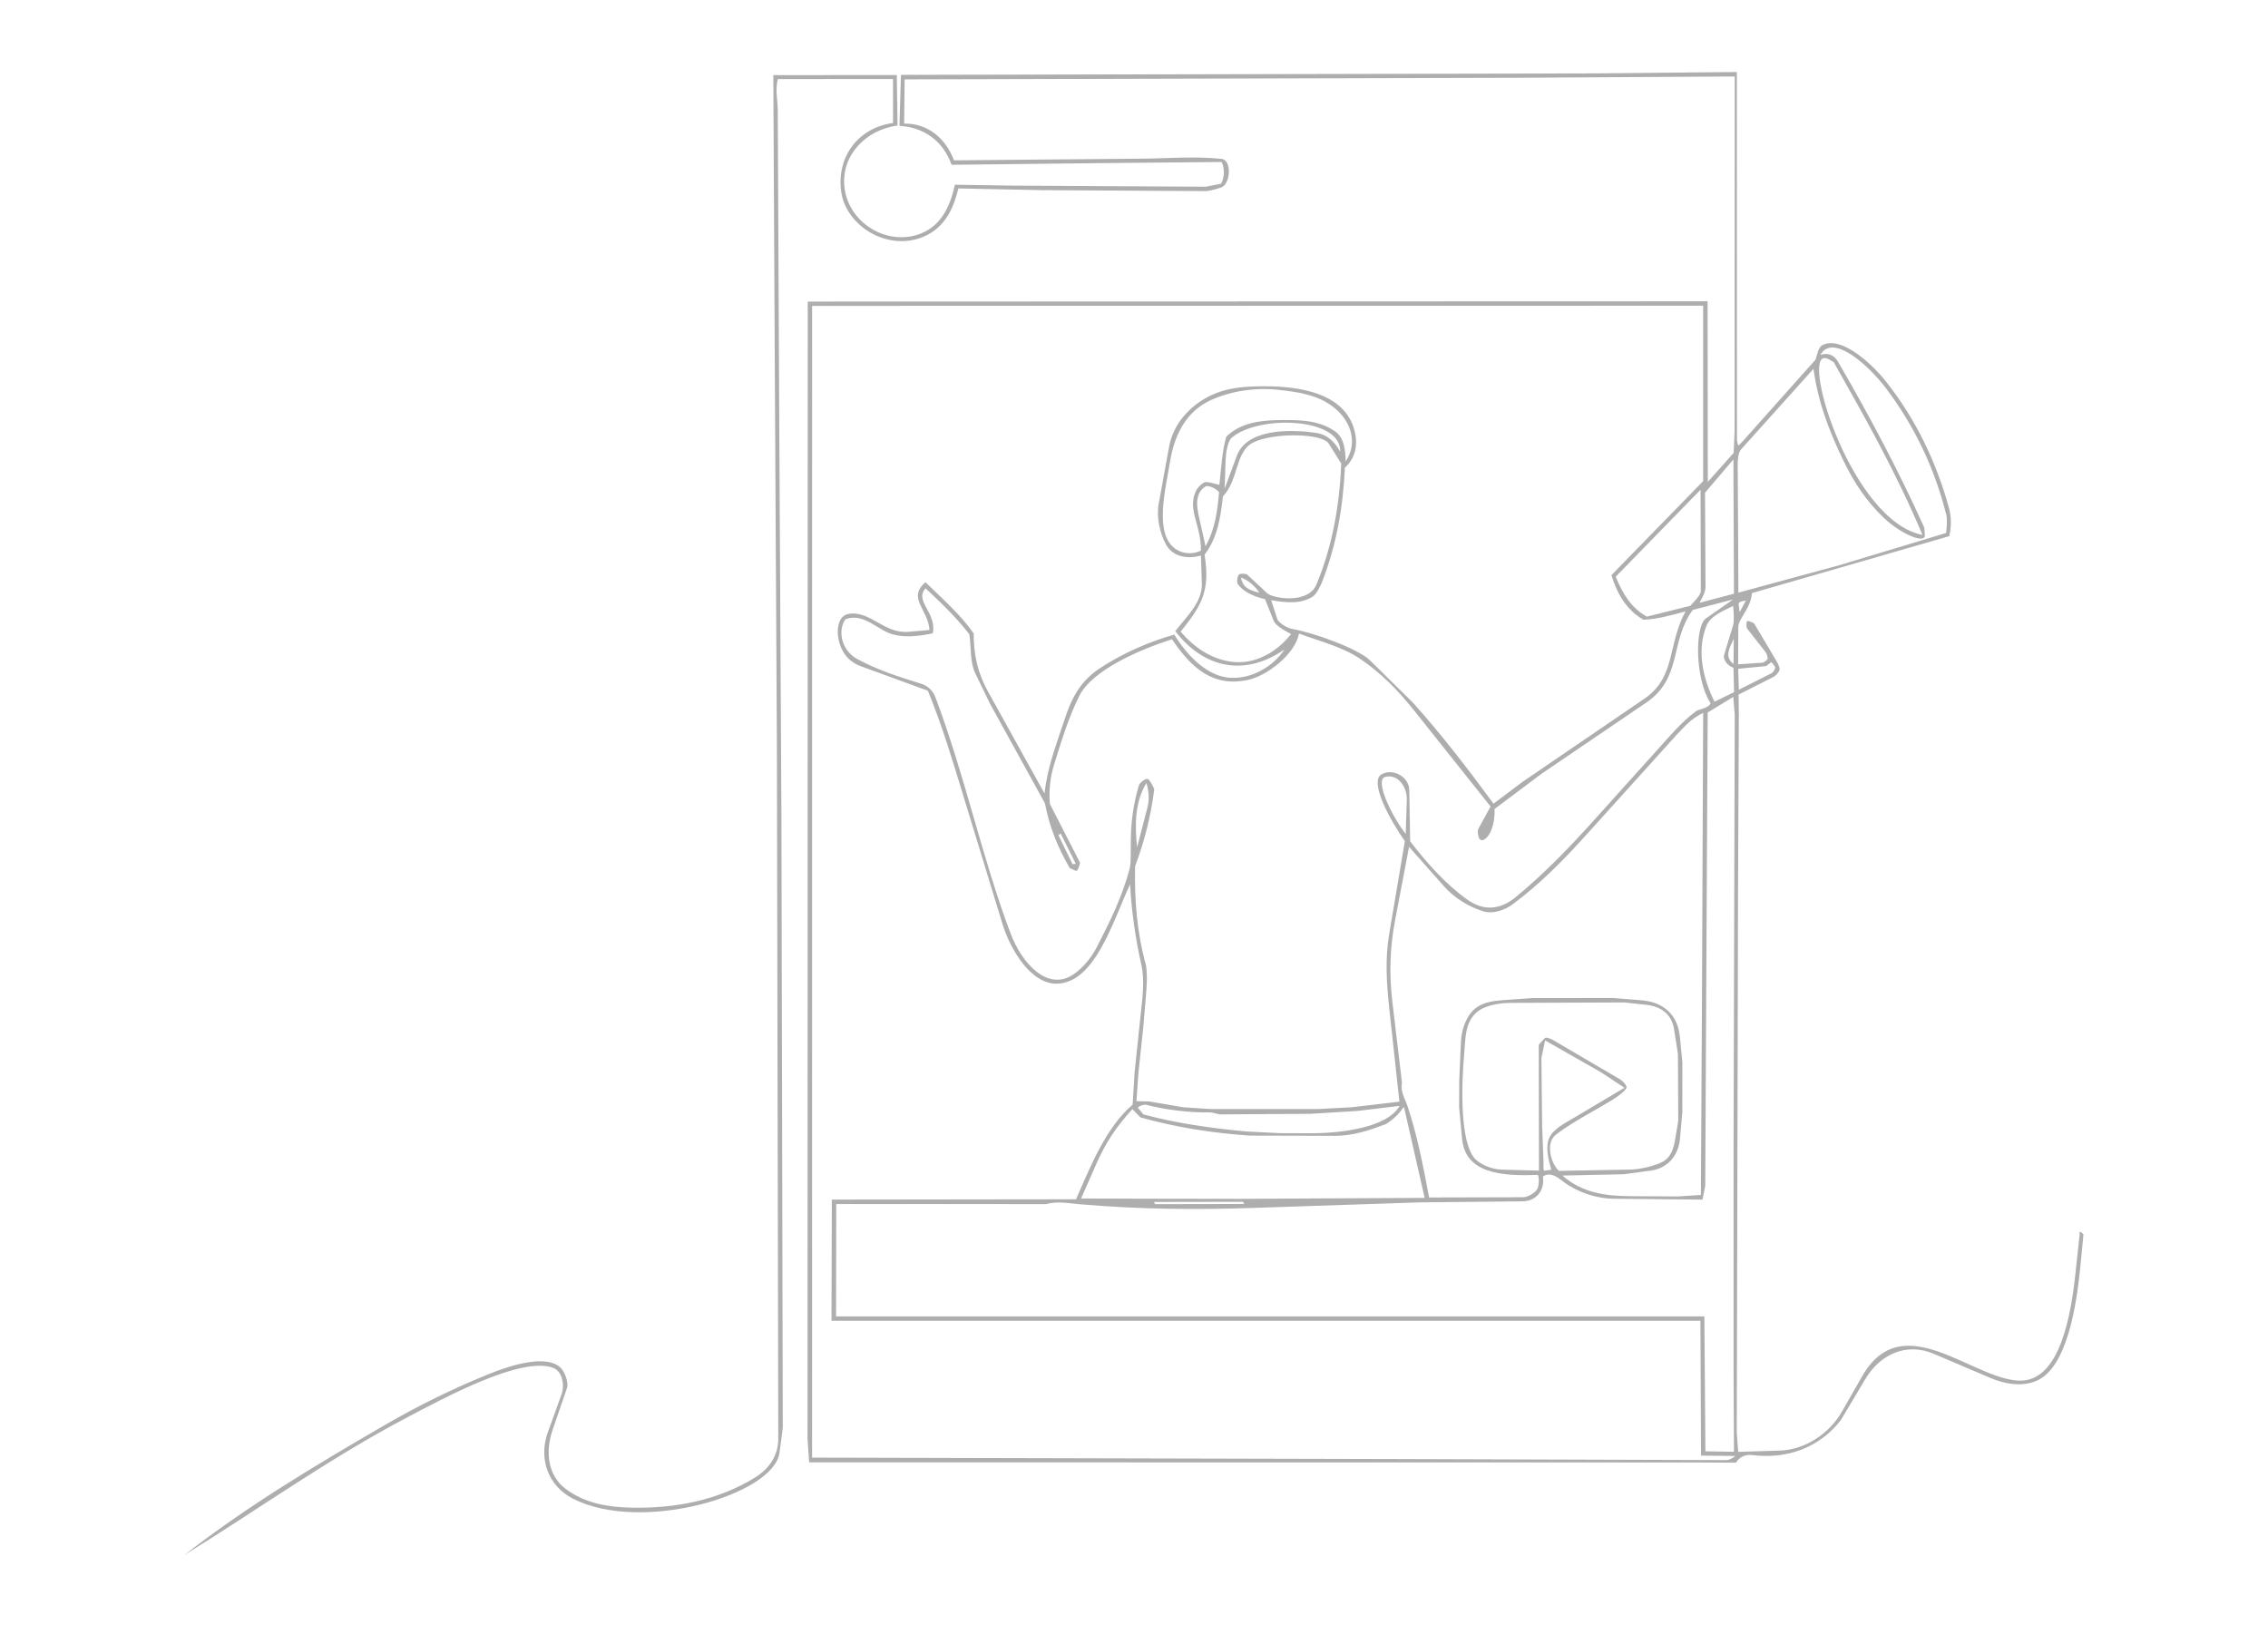
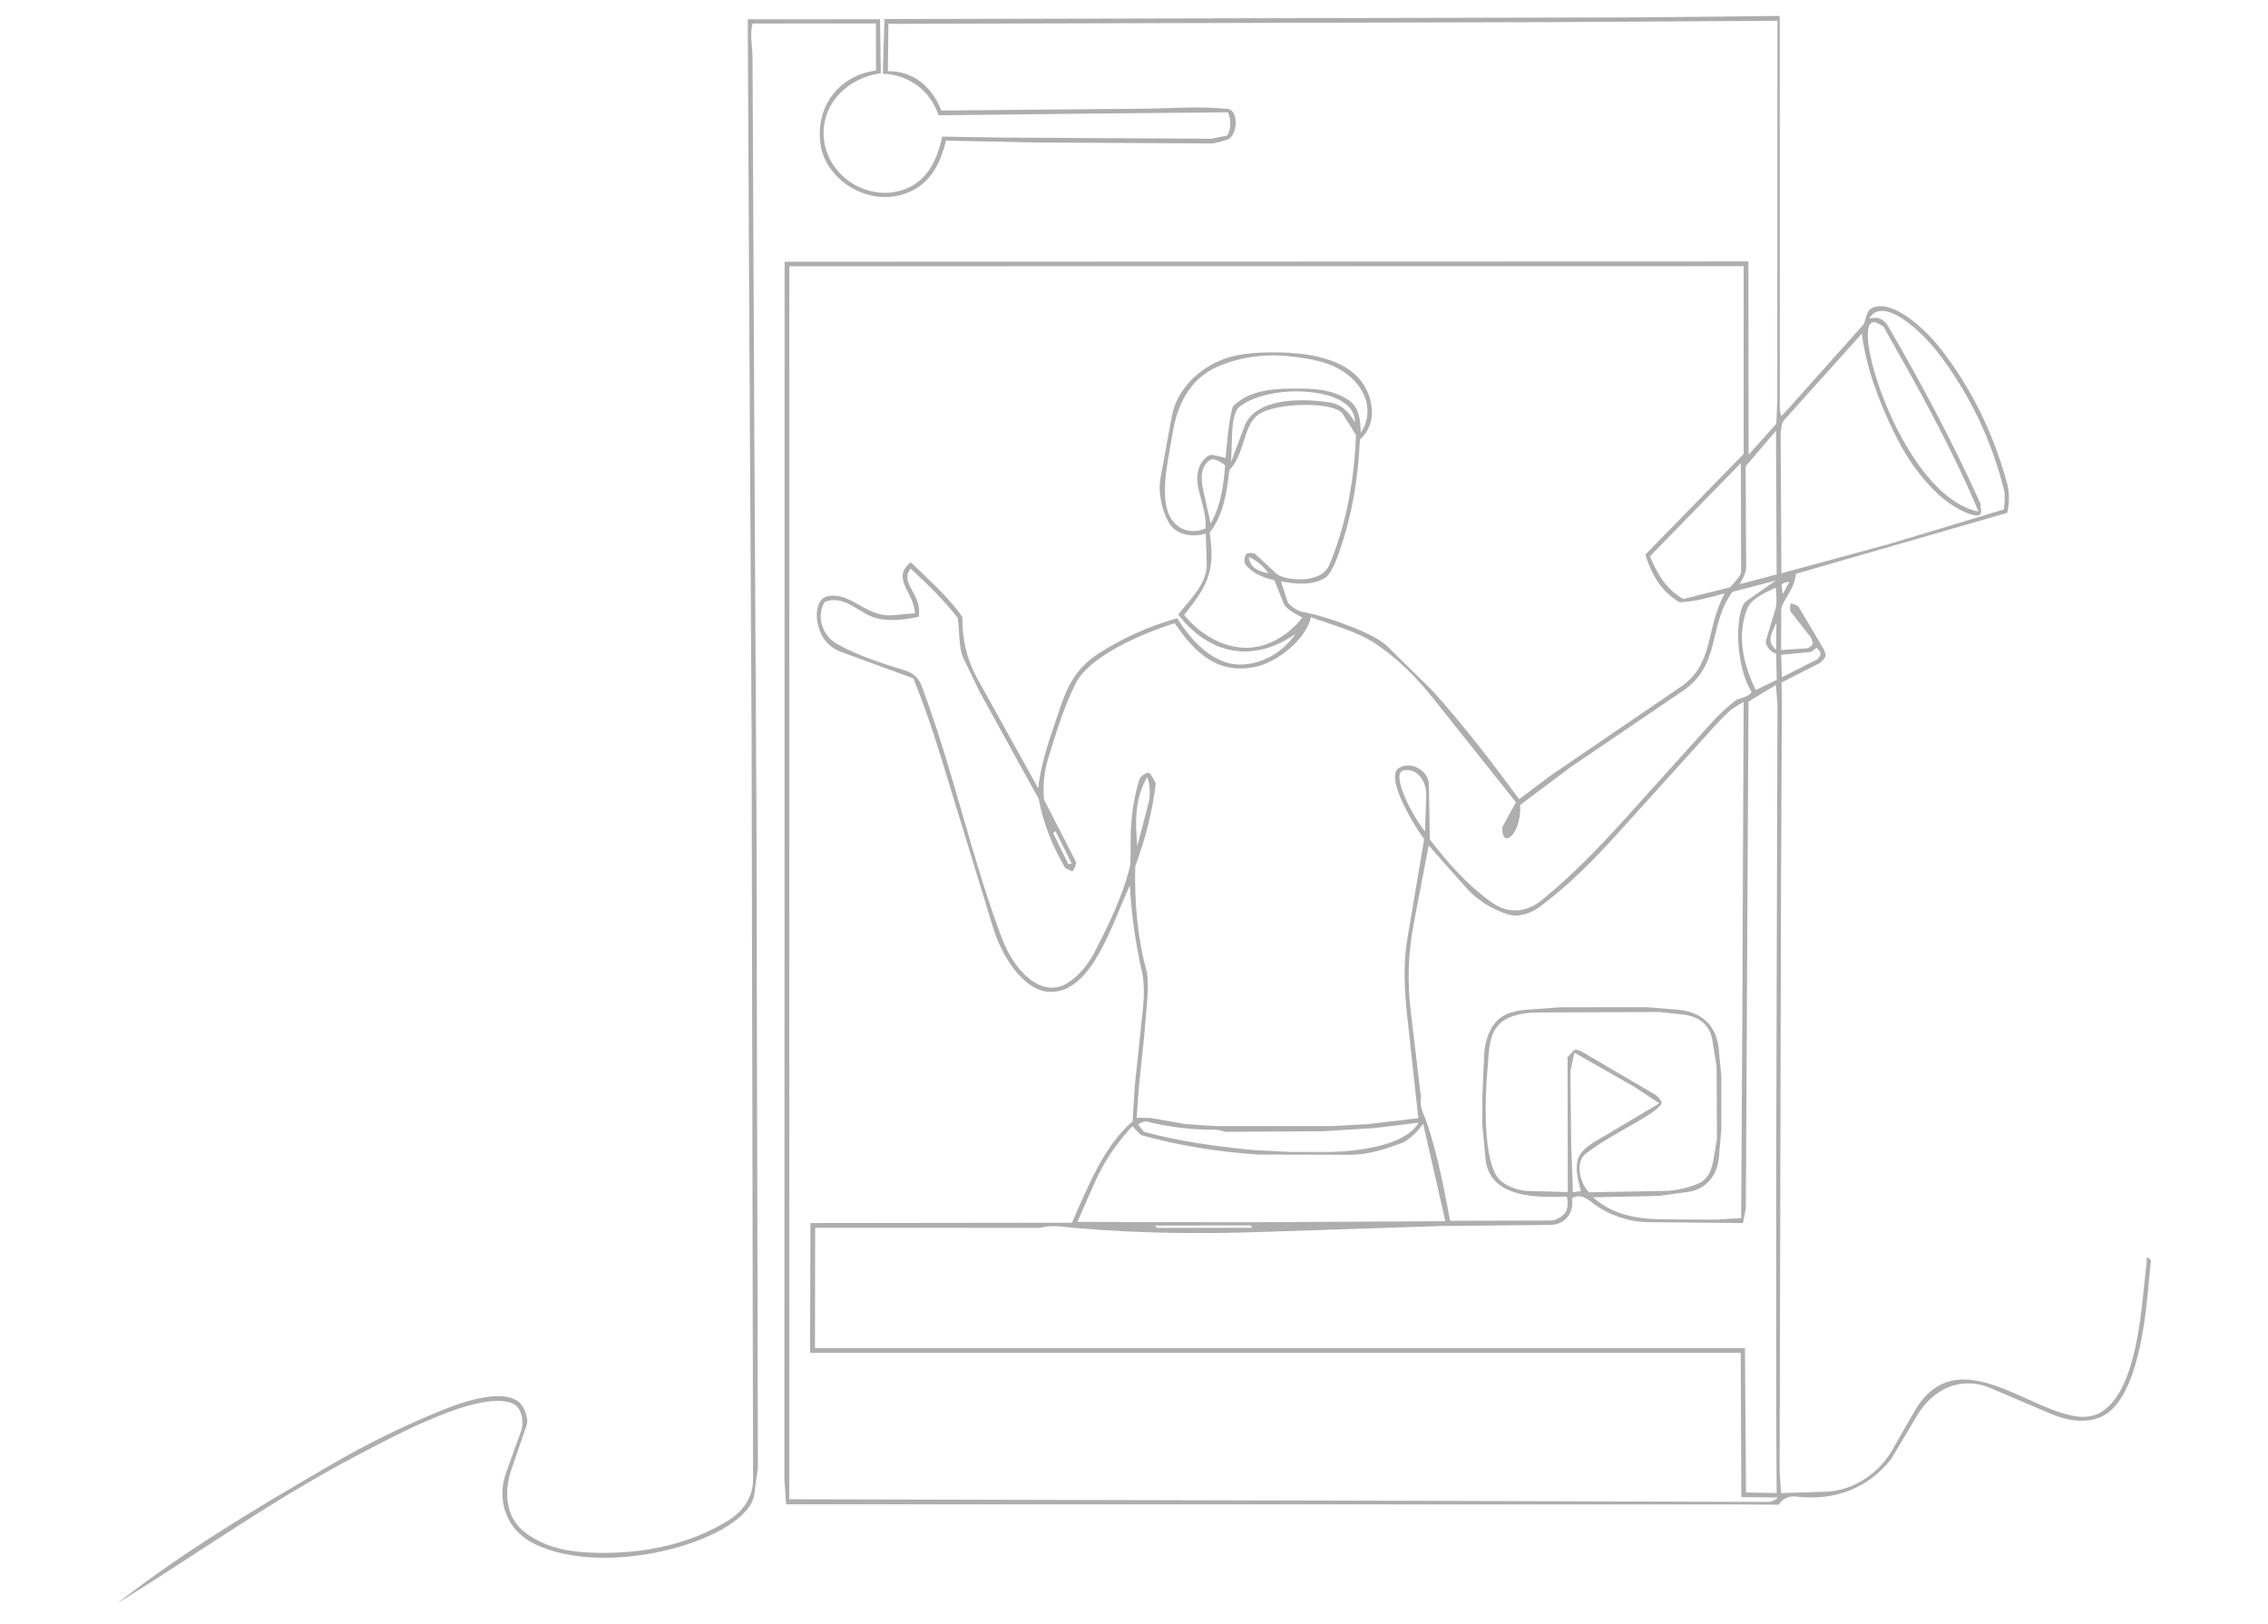
- <svg xmlns="http://www.w3.org/2000/svg" width="504" height="361" viewBox="0 0 504 361" fill="none">
-   <path d="M339.369 17.273L201.028 17.634L200.923 27.46C206.219 27.375 210.169 30.771 212 35.626L253.584 35.257C259.59 35.205 265.361 34.678 271.425 35.297C273.833 35.544 273.478 40.986 271.32 41.677C270.37 41.981 268.757 42.468 267.919 42.463L231.206 42.246L212.975 41.869C211.985 45.986 210.292 49.684 206.751 51.819C202.936 54.122 198.145 54.157 193.949 51.969C190.623 50.235 187.505 46.842 186.928 42.57C185.883 34.858 190.706 28.356 198.457 27.328L198.447 17.549L172.845 17.567C172.223 20.02 172.825 22.083 172.838 24.605L173.178 96.187L173.653 182.452L173.953 317.301L173.205 322.837C171.955 332.104 142.663 340.777 127.363 333.017C121.777 330.185 119.626 324.085 121.744 318.229L124.797 309.785C125.487 307.877 125.027 304.73 122.947 303.937C115.918 301.255 98.82 310.551 90.421 314.97C73.198 324.032 57.913 335.026 41 345.508C54.887 334.654 70.138 325.557 85.538 316.622C93.174 312.193 100.64 308.55 108.727 305.269C113.825 303.201 121.206 301.025 124.414 303.74C125.347 304.528 126.465 307.053 125.99 308.436L122.799 317.722C121.189 322.411 121.642 327.685 125.577 330.722C129.88 334.04 135.099 334.896 140.455 334.996C150.101 335.175 159.586 333.366 167.787 328.296C170.76 326.458 172.958 323.586 172.95 319.678L172.645 165.994L172.178 81.63L171.848 16.694L199.292 16.676L199.453 27.887C192.509 28.82 187 34.366 187.63 41.352C188.373 49.571 197.31 54.901 204.753 51.837C209.232 49.993 211.162 45.789 212.2 41.043L225.232 41.245L267.944 41.487L271.355 40.826C272.128 39.366 272.175 37.48 271.488 35.993L245.123 36.238L211.457 36.614C209.644 31.474 205.511 28.301 199.88 27.961L200.21 16.634L355.15 16.304L385.972 16L385.987 97.769C386.042 98.011 386.215 99.116 386.35 98.981L387.225 98.108L403.433 79.931C403.765 78.993 404.091 77.244 404.796 76.805C408.634 74.415 415.413 80.106 419.136 84.807C425.682 93.07 430.253 102.557 433.076 112.747C433.666 114.877 433.641 116.921 433.186 119.127L389.305 131.789C389.083 135.22 386.297 137.448 386.29 139.279L386.25 147.613L391.711 147.239C391.961 147.221 392.831 146.585 392.826 146.33C392.816 145.991 392.594 145.198 392.376 144.921L388.273 139.696C388.018 139.372 388.02 137.939 388.36 137.972C388.7 138.004 389.611 138.321 389.853 138.591L394.794 146.912C395.146 147.506 395.567 148.421 395.457 148.878C395.347 149.334 394.556 150.175 394.104 150.405L386.35 154.335L386.41 158.783L386.23 198.475L385.95 318.331L386.267 322.593L395.529 322.311C401.15 322.141 406.543 318.488 409.249 313.765L413.825 305.778C422.744 290.207 438.074 306.34 448.623 306.769C457.887 307.146 460.265 291.769 461.235 282.736L462.148 274.248C461.896 273.377 462.616 273.732 462.988 274.32L462.301 281.391C461.498 289.64 459.438 304.034 452.416 306.871C449.173 308.181 445.468 307.51 442.3 306.163L429.75 300.818C423.616 298.206 417.798 300.91 414.472 306.489L409.094 315.517C404.348 321.63 397.204 324.277 389.446 323.314C387.773 323.107 386.573 323.753 385.77 324.998L375.838 324.948L179.812 324.923L179.452 319.786L179.499 67.007L379.466 66.947L379.511 107.073L385.255 100.636L385.467 95.78L385.495 16.993L339.377 17.267L339.369 17.273ZM244.475 148.444C249.646 145.045 255.325 142.62 260.958 140.998C263.866 145.772 268.427 150.45 273.648 150.614C278.381 150.764 282.955 148.05 285.44 144.302C276.498 150.502 267.447 148.394 261.171 140.242C263.689 136.989 267.214 133.795 267.079 129.628L266.879 123.431C264.161 124.241 260.723 123.845 259.163 121.073C257.723 118.51 256.945 114.882 257.498 111.868L259.81 99.206C260.711 94.278 264.251 90.328 268.597 88.098C272.505 86.092 276.618 85.837 280.957 85.83C289.168 85.815 298.655 87.477 300.925 95.386C301.835 98.555 301.335 101.691 298.865 103.917C298.455 112.702 297.009 121.023 293.841 129.194C293.466 130.16 292.526 132.036 291.751 132.54C289.071 134.297 285.58 133.915 282.482 133.349L283.827 137.505C284.122 138.419 286.078 139.546 286.99 139.706C292.036 140.599 301.825 144.14 304.476 146.755L314.057 156.201C320.419 163.309 326.15 170.747 331.893 178.567L338.429 173.661L365.414 155.255C372.48 150.435 370.497 143.329 374.555 135.849C371.482 136.689 368.074 137.628 365.184 137.692C361.453 135.524 359.348 131.934 358.093 127.797L378.481 106.898V67.928L180.469 67.963L180.464 323.875L310.207 324.192L374.398 324.397L383.592 324.427C384.195 324.427 385.062 324.045 385.577 323.508L378.006 323.429L377.871 293.48H184.775L184.855 266.541L239.124 266.473C242.435 258.871 245.868 250.405 251.699 245.447L252.137 238.234L253.467 225.567C253.849 221.934 254.43 217.919 253.637 214.379C252.282 208.323 251.462 202.607 251.129 196.462C247.326 204.705 243.375 218.316 234.926 218.565C229.145 218.735 224.524 211.038 222.772 205.297L214.253 177.409C211.762 169.26 209.454 161.431 206.199 153.476L191.259 148.015C188.308 146.937 186.663 144.487 186.235 141.358C186 139.639 186.313 136.787 188.563 136.41C193.416 135.599 196.434 140.861 201.908 140.385L206.554 139.98C206.264 135.397 201.535 132.84 205.666 129.374C209.357 132.972 213.53 136.625 216.373 140.741C216.368 145.534 217.273 149.552 219.549 153.651L232.116 176.306C232.758 170.39 234.779 165.323 236.544 159.936C238.092 155.208 239.982 151.388 244.47 148.439L244.475 148.444ZM386.162 103.812L386.23 115.561L386.31 131.682L408.694 125.599L432.465 118.428C432.618 117.013 432.778 115.476 432.495 114.346C429.925 104.081 425.459 94.687 419.126 86.294C415.247 81.154 407.246 73.941 404.528 78.851C406.126 78.367 407.349 78.734 408.329 80.173C415.382 92.272 421.859 104.475 427.622 117.233L427.742 118.85C427.9 120.998 422.434 118.638 418.731 115.167C414.732 111.379 411.934 107.118 409.589 102.235C406.466 95.733 404.013 89.4 402.998 81.95L386.885 99.879C386.177 100.665 386.127 102.652 386.162 103.814V103.812ZM427.217 118.857C421.369 104.977 414.5 92.871 407.511 80.498C406.696 79.949 406.021 79.562 405.483 79.552C400.39 79.457 411.612 115.818 427.217 118.857ZM270.972 107.734C271.398 103.904 271.59 100.132 272.508 97.03C275.843 93.752 280.544 93.357 284.952 93.332C289.101 93.308 293.106 93.407 296.607 95.785C298.672 97.187 298.965 99.83 299.045 102.532C301.733 98.45 300.318 93.732 296.602 90.683C293.064 87.781 288.786 87.135 284.125 86.621C279.099 86.067 273.663 86.808 269.002 88.941C263.514 91.454 260.953 96.806 260.026 102.472C258.983 108.852 256.317 119.007 261.496 122.141C263.174 123.156 265.291 123.136 266.867 122.353C266.979 116.684 263.789 113.343 265.744 109.116C266.057 108.443 267.237 107.135 267.952 107.113C268.667 107.09 269.96 107.495 270.972 107.734ZM292.579 96.207C295.082 96.588 296.747 98.36 297.825 100.374C298.145 92.719 279.686 92.122 273.705 97.27C272.74 98.1 272.403 100.942 272.358 102.26L272.143 108.575L274.873 101.224C276.996 95.511 286.015 95.209 292.576 96.207H292.579ZM281.109 133.129C278.559 132.545 276.228 131.437 275.066 129.776C274.768 129.349 274.961 127.804 275.403 127.59C275.756 127.42 276.878 127.418 277.179 127.697L281.569 131.784C282.897 133.019 290.736 134.267 292.564 129.84C296.102 121.262 297.695 112.233 298.047 102.988L295.269 98.56C293.791 96.204 282.794 96.1 278.421 98.355C274.481 100.386 275.318 106.489 271.76 110.309C271.227 115.027 270.557 119.491 267.684 123.253C268.925 131.125 267.232 134.334 262.378 140.33C265.384 143.95 269.645 146.809 274.546 147.121C279.529 147.438 284.12 144.484 286.903 140.876C285.305 140.04 283.46 138.982 283.045 137.944L281.114 133.126L281.109 133.129ZM377.681 133.937L385.325 131.919L385.2 102.08L378.894 109.476L379.004 130.389C379.009 131.55 378.329 132.72 377.678 133.94L377.681 133.937ZM267.904 121.38C270.085 117.35 270.527 113.578 270.9 109.346C270.352 108.667 268.53 107.669 267.844 108.111C265.521 109.613 265.909 112.507 266.437 114.845L267.904 121.377V121.38ZM375.653 134.596C376.323 133.808 377.961 132.243 377.959 131.33L377.901 108.814L359.05 128.136C360.61 131.964 362.506 135.088 365.971 137.011L375.656 134.596H375.653ZM279.866 131.687C278.944 130.329 277.456 128.912 275.786 128.333C276.131 130.621 277.839 131.233 279.866 131.687ZM313.377 186.935C317.21 191.928 321.281 196.467 326.102 199.917C329.69 202.485 333.418 202.13 336.746 199.401C343.045 194.233 348.616 188.472 354.117 182.364L368.554 166.328C371.197 163.394 373.638 160.465 376.818 158.072C377.506 157.553 379.751 157.389 380.126 156.246C376.596 150.794 376.633 139.132 379.079 137.423L385.132 133.191L376.163 135.529C370.97 142.65 373.95 150.604 365.791 156.146L342.632 171.875L332.126 179.754C332.298 185.199 329.52 187.694 328.72 186.304C328.485 185.897 328.267 184.625 328.51 184.183L331.238 179.198L314.08 157.653C310.674 153.377 306.849 149.509 302.325 146.438C298.23 143.658 293.126 142.448 288.673 140.776C287.783 145.4 281.547 150.19 277.264 151.086C269.59 152.69 264.834 148.546 260.441 142.041C253.419 144.262 242.72 148.873 239.86 154.604C237.382 159.572 235.849 164.734 234.209 170.016C233.343 172.801 233.051 175.875 233.313 178.637L240.012 191.696C239.932 192.232 239.474 193.68 239.074 193.5L237.727 192.891C235.059 188.288 233.203 183.742 232.208 178.492L219.959 156.276L216.675 149.494C215.523 147.111 215.85 143.601 215.398 140.914C212.512 137.196 209.319 134.117 205.679 130.714C203.116 133.643 208.177 136.021 207.301 140.716C204.298 141.338 201.155 141.757 198.252 140.914C194.967 139.958 191.906 136.066 187.843 137.598C185.95 140.554 187.335 144.681 190.383 146.36C194.924 148.86 199.738 150.382 204.771 151.944C206.146 152.371 207.334 153.491 207.861 154.891C214.618 172.866 218.191 190.541 224.599 207.467C227.09 214.047 232.783 220.319 238.467 216.552C240.607 215.132 242.497 212.837 243.74 210.434C246.653 204.8 249.434 199.159 251.044 192.946C251.759 190.189 250.334 183.714 253.082 174.51C253.274 173.869 254.747 172.756 255.185 173.153C255.622 173.549 256.097 174.45 256.505 175.346C255.765 181.329 254.342 186.818 252.242 192.512C252.084 199.98 252.654 207.233 254.67 214.493C255.012 216.914 254.827 219.189 254.62 221.627L254.024 228.608L252.969 238.553L252.544 244.679L255.362 244.729L262.899 246.026L268.997 246.423H292.964L300.468 246.019L310.979 244.784L308.711 223.942C308.136 218.66 307.786 213.011 308.679 207.717L312.19 186.898C309.037 182.439 304.091 173.584 307.066 172.017C309.732 170.613 313.125 172.741 313.172 175.525L313.37 186.93L313.377 186.935ZM387.95 133.493C387.66 133.423 386.305 133.683 386.365 134.192L386.577 136.028L387.95 133.493ZM385.215 148.356C383.892 147.965 382.832 146.52 383.144 145.495L385.117 138.977C385.427 137.952 385.255 135.839 385.142 134.646C382.962 135.686 380.061 136.921 379.236 138.987C377.026 144.526 378.361 150.55 380.997 155.909L385.347 153.803L385.215 148.356ZM385.232 147.538L385.277 141.934C384.262 144.09 383.172 145.964 385.232 147.538ZM386.415 153.254L393.669 149.589C394.059 149.392 394.666 148.406 394.439 148.114L393.736 147.204C393.566 146.982 392.686 147.977 392.359 148.01L386.262 148.603L386.415 153.254ZM240.285 267.609C237.349 267.359 235.079 266.843 232.431 267.546L185.83 267.531L185.795 292.495H378.749L378.979 322.473L385.33 322.578L385.237 305.162V254.809L385.497 158.848L385.175 154.851L379.489 158.312L379.234 206.387L378.941 263.484L378.344 266.546L358.618 266.354C354.704 266.316 350.464 264.864 347.481 262.616C346.01 261.506 344.548 260.303 342.87 261.406C343.33 264.472 341.43 266.898 338.314 266.93L315.465 267.162L278.676 268.387C265.834 268.816 253.324 268.716 240.292 267.604L240.285 267.609ZM324.652 231.457C324.767 228.855 325.777 225.908 327.59 224.289C329.715 222.39 332.708 222.325 335.456 222.126L340.504 221.762L358.51 221.747L364.814 222.261C369.702 222.66 372.838 225.499 373.308 230.372L373.858 236.091L373.85 247.089L373.343 252.905C372.978 257.104 370.24 259.916 366.076 260.196L360.878 260.912L347.216 261.199C351.679 265.161 357.092 265.75 362.318 265.782L372.755 265.845L377.974 265.508L378.214 222.79L378.481 158.397C375.566 159.821 374.315 161.528 372.525 163.332L352.402 185.613C347.316 191.244 342.257 196.367 336.196 200.898C334.431 202.218 331.775 203.153 329.668 202.5C326.207 201.427 323.144 199.478 320.814 196.846L313.127 188.165L310.052 204.284C308.872 210.459 308.666 216.33 309.417 222.635L311.547 240.57C311.167 242.62 312.197 244.02 312.752 245.682C314.98 252.369 316.255 259.016 317.576 266.072L338.479 266.019C339.567 266.017 341.11 265.014 341.585 264.255C342.027 263.547 342.077 261.506 341.745 261.044C333.701 261.386 325.637 260.712 324.914 253.077L324.257 246.136L324.277 240.068L324.657 231.46L324.652 231.457ZM312.38 185.281L312.625 177.723C312.717 174.864 310.682 171.915 307.841 172.619C305.431 173.217 309.102 181.097 312.377 185.281H312.38ZM254.987 179.418C255.437 177.689 255.327 175.69 254.745 173.981C252.184 178.272 252.172 183.185 252.684 188.27L254.987 179.418ZM238.347 192.018L239.069 191.933L235.704 185.211L235.211 185.583L238.349 192.018H238.347ZM345.753 252.119C343.36 253.958 344.645 258.539 346.416 260.161L362.241 259.874C364.499 259.834 367.277 259.155 369.159 258.305C371.82 257.102 372.107 254.123 372.525 251.58L372.945 249.025L372.875 234.16L372.007 228.665C371.485 225.352 369.127 223.61 365.814 223.256L360.946 222.737L335.779 222.835C333.146 222.844 329.835 223.361 327.992 225.068C325.464 227.41 325.664 231.021 325.379 234.122C324.747 240.956 324.397 253.686 327.715 257.399C328.983 258.816 331.645 259.824 333.623 259.879L341.992 260.106L341.947 232.139L343.292 230.652C343.545 230.375 344.663 230.819 345.043 231.043L360.108 239.881C360.603 240.17 361.678 241.313 361.421 241.765C360.015 244.225 351.499 247.703 345.753 252.119ZM344.723 259.906C344.098 257.668 343.355 254.806 344.295 252.798C345.235 250.789 347.898 249.487 349.724 248.402L360.983 241.697L355.815 238.277L343.355 231.178L342.532 235.113L342.697 250.338L343.015 258.594C343.027 258.946 342.877 260.168 343.215 260.121L344.723 259.909V259.906ZM311.022 245.717L301.643 246.847L291.226 247.481L270.992 247.613C270.552 247.491 269.292 247.149 268.822 247.159C264.349 247.259 258.94 246.585 254.655 245.475C254.17 245.35 252.654 245.919 252.902 246.211L254.085 247.613C261.503 249.609 268.947 250.64 276.648 251.386L284.41 251.785L291.521 251.797C297.842 251.807 308.296 250.59 311.022 245.717ZM243.66 258.542L240.242 266.299L255.462 266.344L275.508 266.376L316.59 266.162L311.99 245.949C310.764 247.621 309.687 248.661 308.036 249.744C304.391 251.119 300.73 252.379 296.714 252.371L277.691 252.326C269.36 251.745 261.333 250.495 253.417 248.272L251.652 246.44C248.146 250.218 245.698 253.913 243.66 258.539V258.542ZM276.491 267.519L276.213 267.032L256.42 267.067L256.697 267.554L276.491 267.519Z" fill="#AEAEAE" />
+ <svg xmlns="http://www.w3.org/2000/svg" width="426" height="305" viewBox="0 0 426 305" fill="none">
+   <path d="M292.103 4.151L166.867 4.479L166.772 13.37C171.567 13.293 175.143 16.366 176.8 20.759L214.445 20.425C219.882 20.378 225.106 19.901 230.595 20.461C232.775 20.685 232.454 25.609 230.5 26.234C229.64 26.51 228.18 26.95 227.422 26.945L194.186 26.749L177.683 26.408C176.786 30.134 175.254 33.479 172.049 35.412C168.594 37.496 164.258 37.528 160.459 35.547C157.449 33.978 154.626 30.908 154.103 27.043C153.157 20.064 157.523 14.18 164.54 13.25L164.531 4.402L141.355 4.418C140.791 6.637 141.337 8.504 141.348 10.787L141.656 75.559L142.086 153.618L142.358 275.64L141.681 280.649C140.549 289.035 114.032 296.883 100.181 289.861C95.124 287.299 93.177 281.778 95.095 276.479L97.859 268.839C98.483 267.112 98.067 264.265 96.183 263.547C89.821 261.12 74.342 269.532 66.739 273.531C51.148 281.731 37.311 291.679 22 301.163C34.572 291.342 48.377 283.11 62.318 275.025C69.231 271.018 75.99 267.722 83.311 264.753C87.926 262.881 94.608 260.912 97.512 263.369C98.356 264.082 99.368 266.367 98.938 267.618L96.05 276.021C94.592 280.263 95.002 285.036 98.565 287.784C102.46 290.787 107.184 291.561 112.033 291.651C120.766 291.814 129.351 290.177 136.776 285.589C139.467 283.925 141.457 281.327 141.45 277.791L141.174 138.726L140.751 62.388L140.452 3.628L165.297 3.612L165.441 13.756C159.155 14.6 154.169 19.619 154.739 25.941C155.412 33.378 163.501 38.2 170.24 35.428C174.294 33.759 176.042 29.955 176.981 25.661L188.779 25.844L227.445 26.063L230.532 25.465C231.232 24.144 231.275 22.437 230.652 21.091L206.785 21.312L176.309 21.653C174.668 17.003 170.926 14.131 165.828 13.824L166.127 3.573L306.388 3.275L334.291 3L334.305 76.99C334.355 77.21 334.511 78.21 334.633 78.088L335.425 77.298L350.098 60.85C350.399 60.001 350.693 58.418 351.331 58.021C354.806 55.858 360.942 61.008 364.313 65.262C370.239 72.739 374.376 81.323 376.932 90.544C377.466 92.472 377.444 94.321 377.032 96.317L337.308 107.775C337.107 110.879 334.585 112.895 334.579 114.552L334.542 122.093L339.486 121.755C339.712 121.739 340.5 121.163 340.496 120.933C340.486 120.626 340.285 119.908 340.088 119.657L336.374 114.929C336.143 114.636 336.145 113.34 336.453 113.369C336.761 113.399 337.585 113.685 337.804 113.929L342.277 121.459C342.596 121.996 342.976 122.825 342.877 123.238C342.777 123.651 342.062 124.412 341.652 124.62L334.633 128.176L334.687 132.201L334.524 168.117L334.271 276.572L334.558 280.428L342.942 280.173C348.031 280.02 352.913 276.714 355.363 272.44L359.505 265.213C367.579 251.123 381.457 265.721 391.007 266.11C399.393 266.451 401.546 252.536 402.424 244.363L403.25 236.682C403.022 235.894 403.674 236.215 404.011 236.748L403.388 243.146C402.662 250.61 400.797 263.635 394.441 266.202C391.505 267.388 388.15 266.78 385.282 265.561L373.921 260.725C368.369 258.361 363.102 260.809 360.091 265.857L355.222 274.025C350.926 279.557 344.459 281.952 337.435 281.081C335.921 280.893 334.834 281.478 334.108 282.605L325.117 282.56L147.661 282.537L147.335 277.888L147.378 49.155L328.401 49.101L328.442 85.41L333.641 79.585L333.834 75.191L333.859 3.899L292.11 4.147L292.103 4.151ZM206.199 122.845C210.88 119.77 216.02 117.576 221.12 116.108C223.753 120.427 227.881 124.66 232.608 124.809C236.893 124.945 241.033 122.488 243.283 119.097C235.188 124.708 226.994 122.8 221.313 115.424C223.592 112.48 226.784 109.59 226.661 105.82L226.48 100.211C224.02 100.945 220.907 100.586 219.495 98.078C218.191 95.759 217.487 92.476 217.987 89.749L220.081 78.291C220.896 73.832 224.101 70.258 228.035 68.24C231.573 66.424 235.297 66.194 239.224 66.187C246.658 66.174 255.246 67.677 257.301 74.834C258.125 77.702 257.672 80.54 255.436 82.554C255.065 90.503 253.756 98.033 250.888 105.427C250.549 106.3 249.698 107.998 248.996 108.454C246.569 110.044 243.409 109.698 240.605 109.186L241.823 112.947C242.09 113.774 243.86 114.794 244.686 114.939C249.254 115.747 258.116 118.951 260.515 121.317L269.189 129.864C274.948 136.297 280.136 143.027 285.335 150.103L291.252 145.664L315.68 129.009C322.077 124.647 320.282 118.217 323.956 111.448C321.174 112.209 318.089 113.058 315.472 113.117C312.095 111.155 310.189 107.906 309.053 104.162L327.51 85.251V49.988L148.256 50.02L148.252 281.589L265.703 281.875L323.813 282.061L332.136 282.088C332.682 282.088 333.467 281.742 333.933 281.257L327.079 281.185L326.957 254.085H152.154L152.227 229.708L201.355 229.647C204.352 222.768 207.46 215.107 212.738 210.621L213.134 204.094L214.339 192.632C214.685 189.344 215.21 185.712 214.493 182.508C213.266 177.028 212.523 171.856 212.222 166.295C208.779 173.755 205.203 186.071 197.554 186.296C192.321 186.45 188.138 179.485 186.551 174.29L178.839 149.055C176.585 141.681 174.496 134.597 171.548 127.399L158.024 122.457C155.353 121.481 153.863 119.264 153.476 116.433C153.263 114.878 153.546 112.297 155.584 111.956C159.977 111.222 162.709 115.984 167.664 115.553L171.87 115.187C171.607 111.039 167.327 108.725 171.066 105.589C174.407 108.845 178.185 112.15 180.759 115.875C180.754 120.213 181.574 123.848 183.634 127.557L195.01 148.057C195.592 142.704 197.421 138.119 199.019 133.244C200.42 128.966 202.131 125.509 206.194 122.841L206.199 122.845ZM334.463 82.459L334.524 93.09L334.597 107.678L354.86 102.173L376.38 95.684C376.518 94.404 376.663 93.014 376.407 91.991C374.08 82.703 370.037 74.202 364.304 66.607C360.793 61.956 353.549 55.429 351.089 59.872C352.535 59.434 353.642 59.766 354.53 61.069C360.915 72.017 366.778 83.059 371.995 94.603L372.104 96.066C372.246 98.01 367.298 95.874 363.946 92.734C360.327 89.306 357.794 85.45 355.67 81.032C352.843 75.148 350.623 69.418 349.704 62.676L335.117 78.9C334.477 79.612 334.431 81.409 334.463 82.461V82.459ZM371.628 96.073C366.334 83.513 360.116 72.559 353.789 61.362C353.051 60.866 352.44 60.516 351.954 60.507C347.343 60.421 357.502 93.323 371.628 96.073ZM230.186 86.008C230.571 82.542 230.745 79.129 231.576 76.322C234.595 73.356 238.851 72.999 242.841 72.976C246.597 72.954 250.223 73.044 253.392 75.196C255.261 76.464 255.526 78.855 255.599 81.3C258.032 77.607 256.751 73.338 253.387 70.579C250.184 67.953 246.311 67.368 242.092 66.903C237.542 66.402 232.621 67.072 228.402 69.003C223.434 71.276 221.116 76.119 220.276 81.246C219.332 87.019 216.919 96.208 221.607 99.044C223.126 99.963 225.043 99.945 226.469 99.236C226.571 94.106 223.683 91.083 225.453 87.259C225.736 86.649 226.804 85.466 227.451 85.446C228.099 85.425 229.269 85.791 230.186 86.008ZM249.745 75.577C252.011 75.923 253.518 77.526 254.494 79.348C254.784 72.421 238.074 71.881 232.66 76.539C231.786 77.291 231.481 79.862 231.44 81.054L231.245 86.769L233.717 80.118C235.639 74.947 243.803 74.674 249.743 75.577H249.745ZM239.362 108.987C237.053 108.459 234.944 107.456 233.891 105.953C233.622 105.567 233.796 104.169 234.197 103.975C234.516 103.821 235.532 103.819 235.804 104.072L239.779 107.77C240.981 108.888 248.077 110.017 249.732 106.011C252.934 98.249 254.376 90.079 254.696 81.714L252.181 77.706C250.843 75.575 240.888 75.48 236.929 77.521C233.362 79.359 234.12 84.881 230.899 88.338C230.417 92.607 229.81 96.646 227.209 100.051C228.332 107.174 226.8 110.078 222.406 115.503C225.127 118.779 228.984 121.366 233.42 121.649C237.932 121.935 242.088 119.262 244.607 115.997C243.16 115.241 241.49 114.284 241.114 113.345L239.367 108.985L239.362 108.987ZM326.785 109.719L333.705 107.892L333.592 80.892L327.883 87.584L327.983 106.508C327.987 107.558 327.371 108.617 326.783 109.721L326.785 109.719ZM227.408 98.355C229.382 94.709 229.783 91.296 230.12 87.466C229.624 86.852 227.974 85.949 227.354 86.349C225.251 87.708 225.602 90.327 226.08 92.442L227.408 98.353V98.355ZM324.949 110.315C325.556 109.601 327.039 108.186 327.036 107.359L326.984 86.986L309.919 104.469C311.332 107.933 313.048 110.759 316.185 112.5L324.952 110.315H324.949ZM238.237 107.682C237.402 106.454 236.055 105.172 234.543 104.648C234.855 106.718 236.402 107.271 238.237 107.682ZM268.573 157.675C272.043 162.193 275.728 166.3 280.093 169.422C283.341 171.745 286.716 171.425 289.729 168.955C295.43 164.279 300.474 159.066 305.453 153.539L318.523 139.029C320.916 136.373 323.125 133.723 326.004 131.558C326.627 131.088 328.659 130.939 328.999 129.905C325.803 124.972 325.837 114.419 328.051 112.873L333.531 109.044L325.411 111.159C320.71 117.603 323.408 124.8 316.022 129.815L295.057 144.047L285.545 151.177C285.702 156.104 283.187 158.362 282.463 157.104C282.25 156.736 282.053 155.585 282.272 155.185L284.742 150.674L269.209 131.178C266.126 127.309 262.663 123.809 258.568 121.03C254.861 118.515 250.241 117.42 246.209 115.907C245.404 120.091 239.758 124.426 235.881 125.236C228.934 126.688 224.629 122.938 220.652 117.052C214.296 119.061 204.61 123.233 202.02 128.419C199.777 132.915 198.39 137.586 196.905 142.365C196.122 144.885 195.857 147.667 196.094 150.166L202.158 161.983C202.086 162.468 201.672 163.778 201.31 163.615L200.09 163.064C197.674 158.899 195.995 154.785 195.094 150.035L184.005 129.932L181.033 123.796C179.989 121.639 180.286 118.463 179.876 116.031C177.264 112.667 174.373 109.881 171.078 106.802C168.757 109.452 173.339 111.604 172.547 115.853C169.828 116.415 166.983 116.794 164.355 116.031C161.381 115.167 158.61 111.644 154.932 113.031C153.218 115.706 154.472 119.44 157.231 120.96C161.342 123.222 165.699 124.599 170.256 126.013C171.501 126.399 172.576 127.413 173.054 128.679C179.17 144.944 182.404 160.938 188.206 176.254C190.46 182.208 195.615 187.884 200.76 184.475C202.697 183.19 204.408 181.113 205.533 178.939C208.17 173.841 210.688 168.736 212.145 163.114C212.793 160.619 211.502 154.76 213.99 146.432C214.164 145.851 215.498 144.844 215.894 145.203C216.29 145.562 216.72 146.377 217.089 147.188C216.419 152.602 215.131 157.569 213.23 162.721C213.087 169.479 213.603 176.042 215.427 182.612C215.738 184.802 215.57 186.861 215.382 189.067L214.843 195.384L213.888 204.383L213.503 209.926L216.054 209.971L222.877 211.145L228.398 211.504H250.094L256.887 211.138L266.403 210.021L264.35 191.162C263.829 186.382 263.512 181.271 264.32 176.48L267.498 157.641C264.644 153.607 260.167 145.594 262.86 144.176C265.273 142.905 268.345 144.831 268.388 147.351L268.567 157.671L268.573 157.675ZM336.082 109.317C335.819 109.254 334.592 109.488 334.647 109.949L334.839 111.611L336.082 109.317ZM333.605 122.766C332.408 122.412 331.448 121.104 331.731 120.176L333.517 114.279C333.798 113.351 333.641 111.439 333.54 110.36C331.566 111.301 328.94 112.419 328.193 114.288C326.192 119.3 327.401 124.751 329.787 129.6L333.725 127.695L333.605 122.766ZM333.621 122.026L333.662 116.955C332.743 118.905 331.756 120.601 333.621 122.026ZM334.692 127.198L341.258 123.881C341.611 123.703 342.162 122.811 341.956 122.547L341.319 121.723C341.166 121.522 340.369 122.423 340.072 122.452L334.554 122.99L334.692 127.198ZM202.405 230.675C199.748 230.449 197.692 229.981 195.295 230.618L153.11 230.605L153.078 253.193H327.752L327.96 280.32L333.709 280.415L333.626 264.656V219.092L333.861 132.26L333.569 128.643L328.422 131.774L328.191 175.276L327.926 226.942L327.385 229.713L309.528 229.539C305.985 229.505 302.146 228.191 299.446 226.157C298.115 225.152 296.791 224.064 295.272 225.062C295.688 227.837 293.968 230.031 291.148 230.06L270.463 230.27L237.16 231.379C225.534 231.767 214.21 231.677 202.412 230.67L202.405 230.675ZM278.78 197.962C278.884 195.607 279.798 192.941 281.439 191.476C283.363 189.758 286.073 189.699 288.561 189.518L293.131 189.189L309.431 189.175L315.137 189.64C319.562 190.001 322.401 192.571 322.826 196.98L323.324 202.155L323.317 212.107L322.858 217.37C322.527 221.169 320.049 223.714 316.28 223.967L311.574 224.615L299.206 224.874C303.247 228.46 308.147 228.993 312.878 229.022L322.326 229.078L327.05 228.774L327.267 190.119L327.51 131.851C324.87 133.14 323.738 134.685 322.118 136.317L303.901 156.479C299.297 161.574 294.717 166.209 289.231 170.309C287.632 171.504 285.229 172.35 283.32 171.759C280.188 170.788 277.415 169.025 275.305 166.643L268.347 158.788L265.563 173.373C264.494 178.961 264.309 184.274 264.988 189.979L266.916 206.207C266.572 208.063 267.505 209.33 268.007 210.834C270.024 216.884 271.179 222.899 272.374 229.284L291.297 229.236C292.282 229.234 293.678 228.326 294.109 227.64C294.509 226.999 294.554 225.152 294.253 224.734C286.972 225.044 279.672 224.434 279.017 217.525L278.422 211.244L278.44 205.754L278.784 197.964L278.78 197.962ZM267.67 156.178L267.892 149.34C267.976 146.752 266.133 144.084 263.562 144.72C261.38 145.262 264.703 152.392 267.668 156.178H267.67ZM215.715 150.873C216.122 149.308 216.023 147.5 215.495 145.953C213.177 149.836 213.166 154.282 213.63 158.883L215.715 150.873ZM200.651 162.274L201.305 162.197L198.258 156.115L197.812 156.451L200.653 162.274H200.651ZM297.882 216.659C295.716 218.322 296.879 222.468 298.482 223.935L312.808 223.676C314.852 223.639 317.367 223.025 319.071 222.255C321.479 221.167 321.74 218.471 322.118 216.171L322.498 213.859L322.435 200.407L321.649 195.436C321.176 192.438 319.042 190.862 316.042 190.541L311.635 190.071L288.853 190.159C286.469 190.169 283.472 190.636 281.804 192.18C279.515 194.3 279.696 197.567 279.438 200.373C278.866 206.557 278.549 218.076 281.553 221.436C282.7 222.718 285.111 223.63 286.901 223.68L294.477 223.886L294.437 198.579L295.655 197.233C295.883 196.982 296.895 197.384 297.239 197.587L310.877 205.584C311.325 205.846 312.298 206.88 312.065 207.289C310.793 209.515 303.084 212.662 297.882 216.659ZM296.949 223.705C296.383 221.68 295.711 219.09 296.562 217.273C297.413 215.455 299.824 214.277 301.476 213.294L311.669 207.228L306.99 204.133L295.711 197.709L294.966 201.27L295.116 215.046L295.403 222.517C295.415 222.836 295.279 223.942 295.584 223.899L296.949 223.707V223.705ZM266.441 210.865L257.951 211.888L248.521 212.461L230.204 212.581C229.806 212.47 228.665 212.161 228.239 212.17C224.19 212.26 219.294 211.651 215.414 210.646C214.975 210.533 213.603 211.048 213.827 211.312L214.898 212.581C221.614 214.387 228.352 215.32 235.324 215.995L242.35 216.356L248.788 216.367C254.51 216.376 263.974 215.275 266.441 210.865ZM205.461 222.47L202.367 229.489L216.145 229.53L234.292 229.559L271.482 229.365L267.317 211.075C266.208 212.588 265.232 213.529 263.738 214.509C260.438 215.753 257.124 216.893 253.489 216.887L236.268 216.846C228.726 216.32 221.46 215.189 214.293 213.177L212.695 211.52C209.522 214.938 207.306 218.282 205.461 222.468V222.47ZM235.181 230.593L234.93 230.153L217.012 230.185L217.263 230.625L235.181 230.593Z" fill="#AEAEAE" />
</svg>
